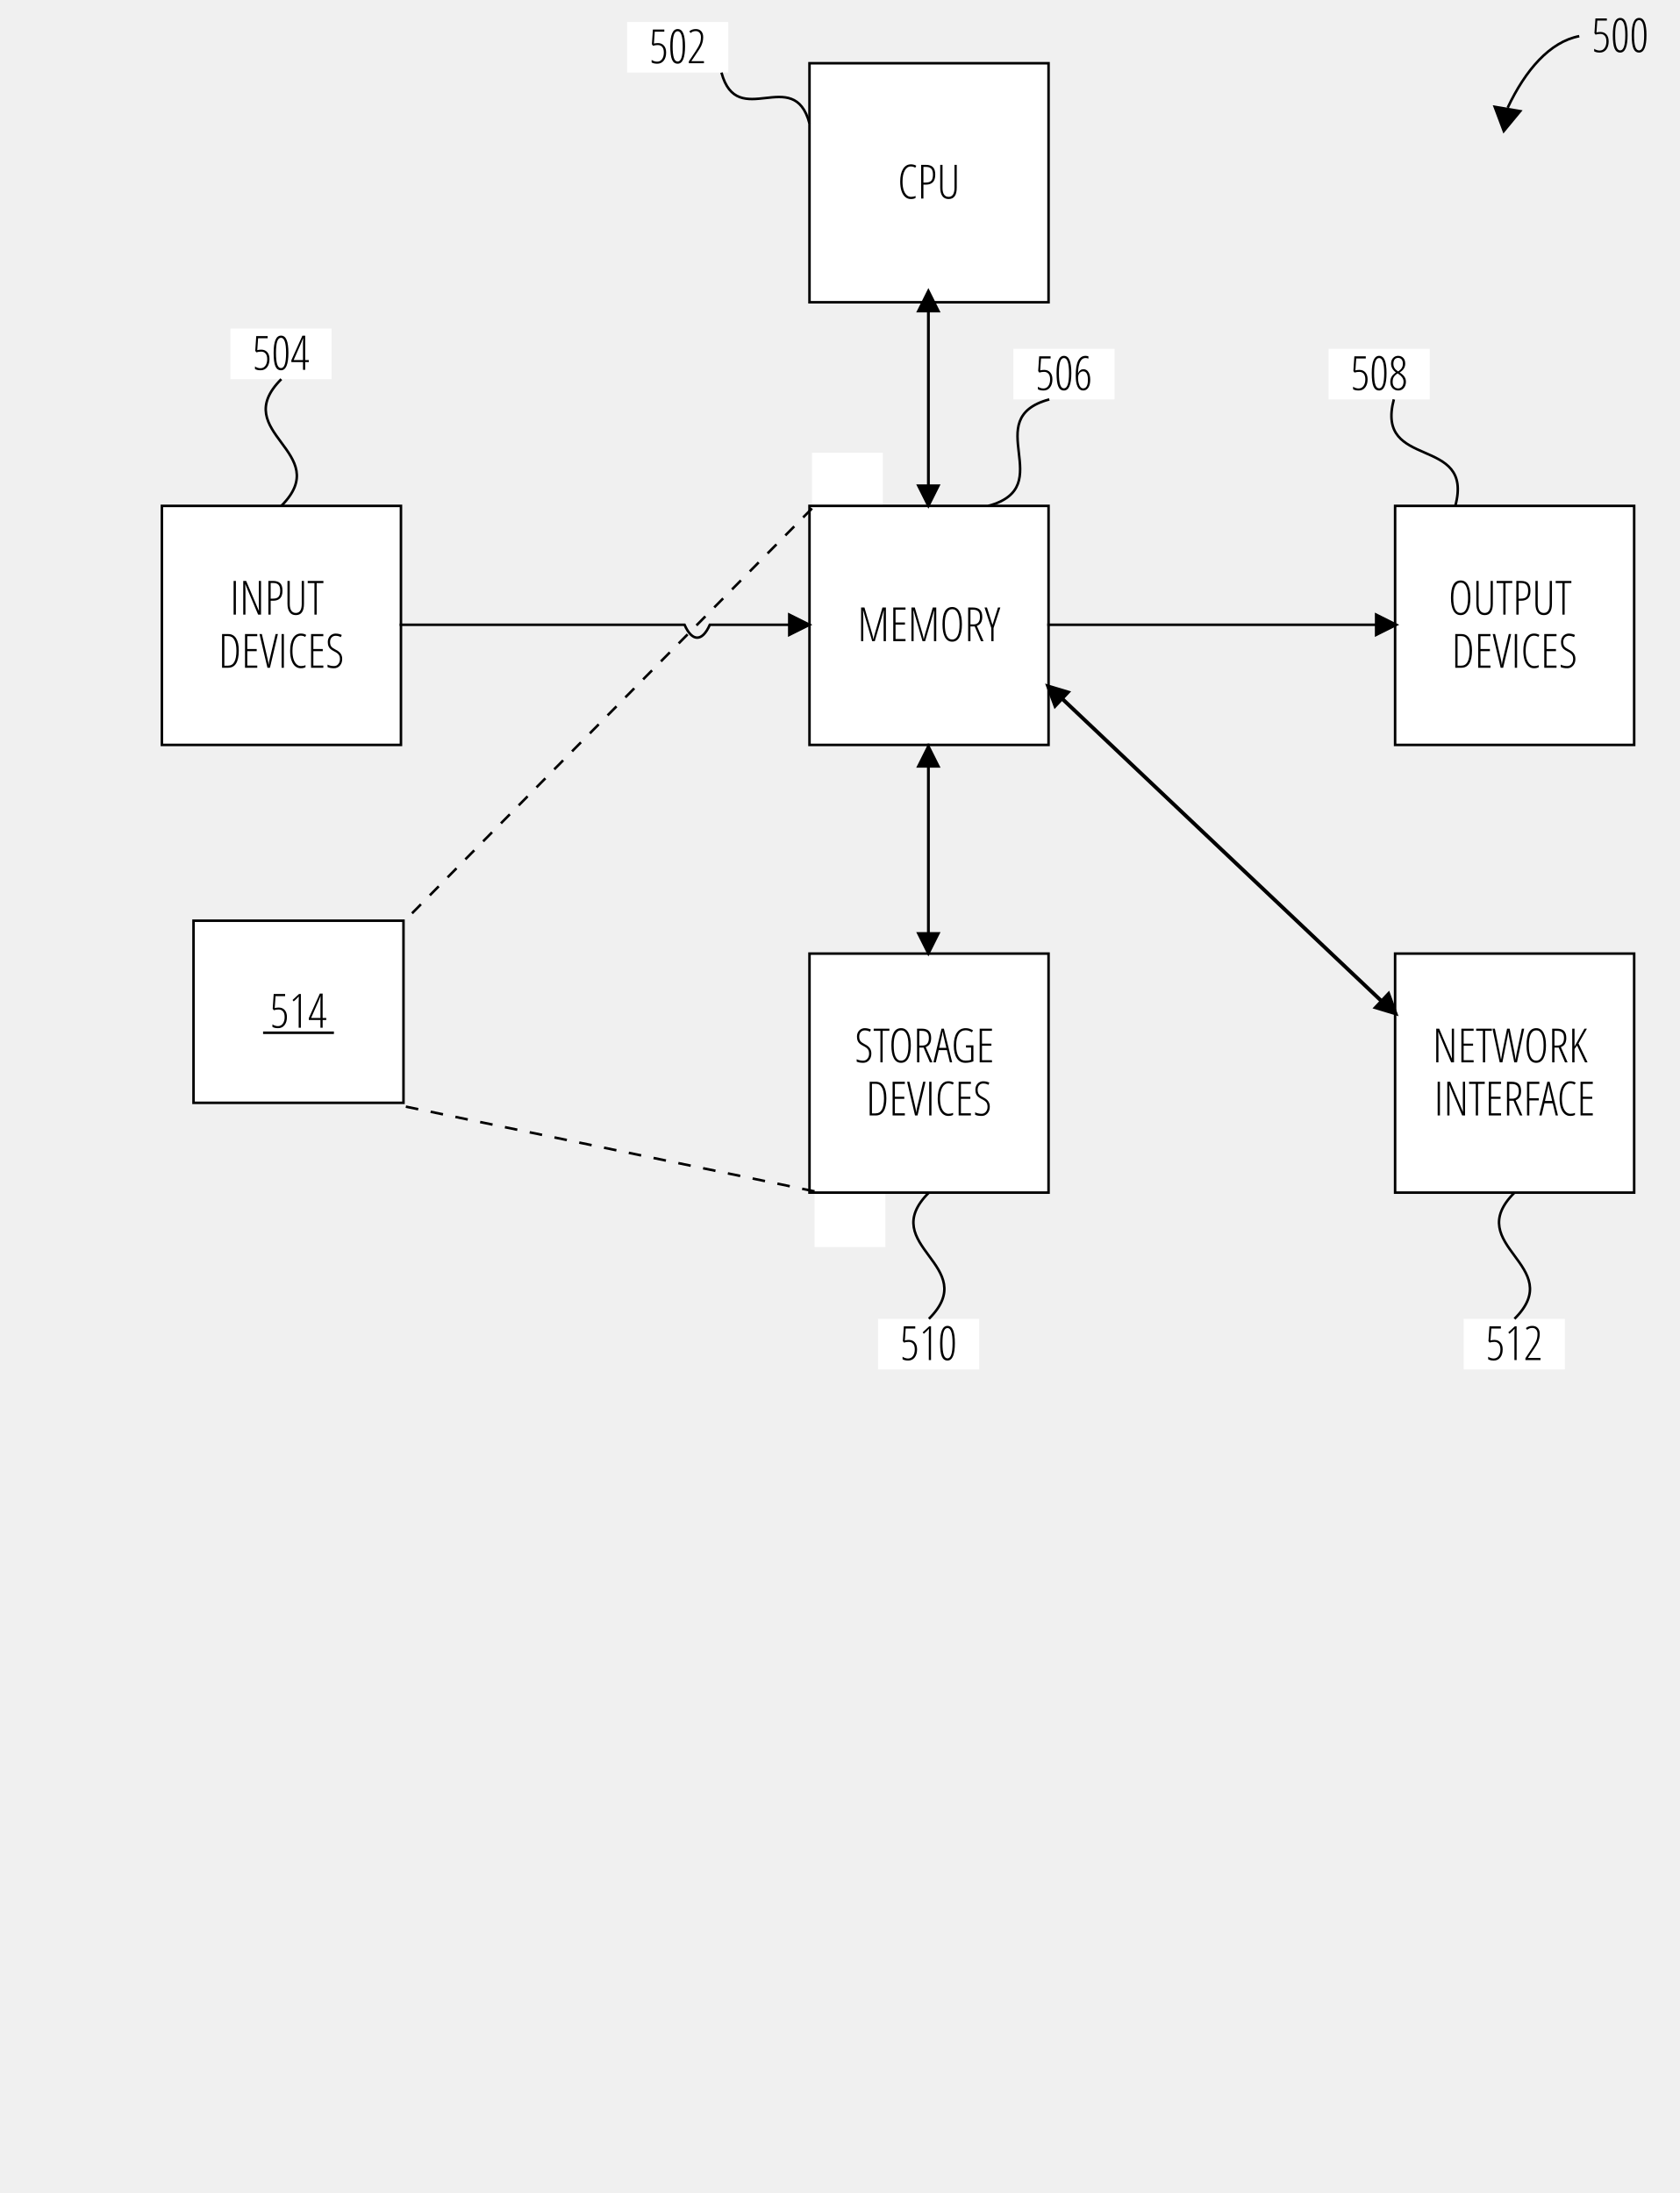
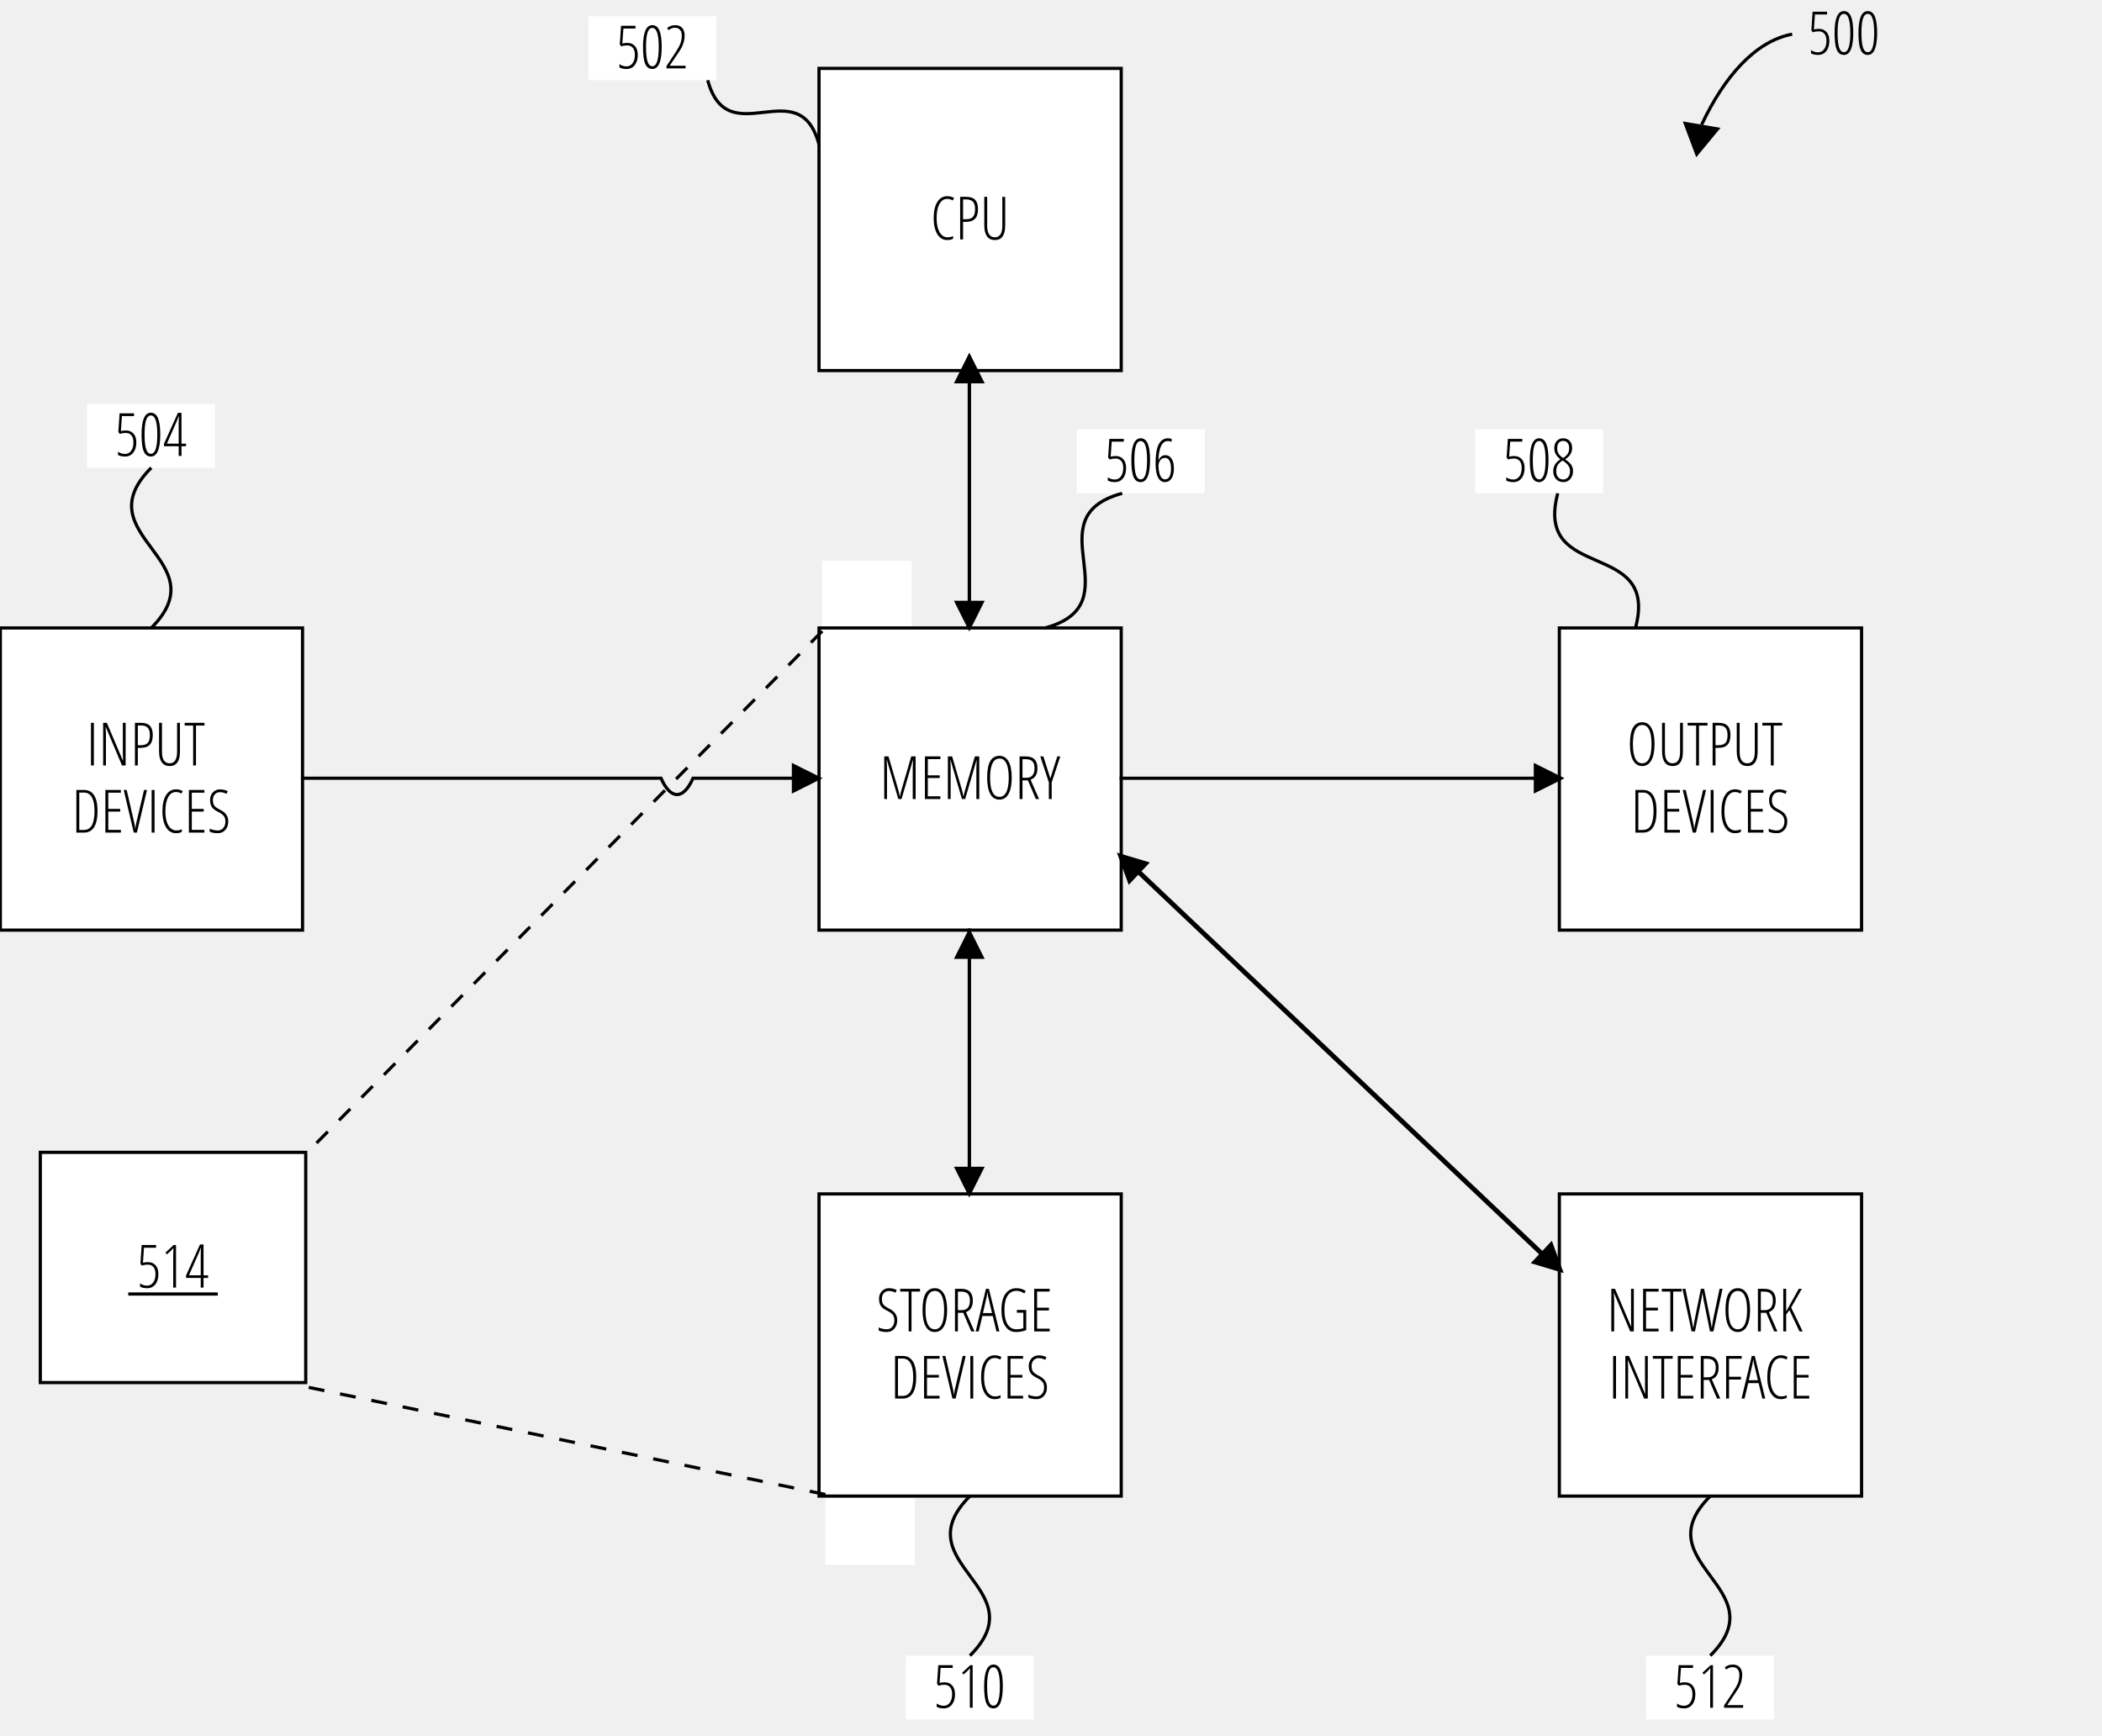
- <svg xmlns="http://www.w3.org/2000/svg" version="1.1" width="664" height="867">
+ <svg xmlns="http://www.w3.org/2000/svg" version="1.1" width="657.284" height="542.713" viewBox="63.9 3.613 657.284 542.713">
  <g>
    <g transform="translate(321,179)">
      <g>
        <g>
          <path d="M28,0H0v29h28V0L28,0z" stroke="none" stroke-dasharray="none" fill="#FFFFFF" />
          <rect x="1.2" y="1.3" width="25.6" height="26.4" fill="none" />
          <circle fill="none" cx="14" cy="0" r="0.1" />
          <circle fill="none" cx="20.9" cy="0" r="0.1" />
          <circle fill="none" cx="28" cy="7.3" r="0.1" />
          <circle fill="none" cx="28" cy="14.5" r="0.1" />
          <circle fill="none" cx="28" cy="21.7" r="0.1" />
          <circle fill="none" cx="20.9" cy="29" r="0.1" />
          <circle fill="none" cx="14" cy="29" r="0.1" />
          <circle fill="none" cx="7.1" cy="29" r="0.1" />
          <circle fill="none" cx="0" cy="21.7" r="0.1" />
          <circle fill="none" cx="0" cy="14.5" r="0.1" />
          <circle fill="none" cx="0" cy="7.3" r="0.1" />
          <circle fill="none" cx="7.1" cy="0" r="0.1" />
        </g>
      </g>
      <rect stroke="none" stroke-width="0" fill="#FFFFFF" x="0" y="0" width="0" height="0" transform="translate(27.9,14.4)" />
      <path stroke="#000000" fill="none" d="" />
      <text font-family="OpenSansCondensedLight" font-size="14pt" fill="black" transform="translate(27.9,14.4)" />
      <rect stroke-width="0" fill="none" width="25.6" height="26.4" transform="translate(1.2,1.3)" />
      <text font-family="OpenSansCondensedLight" font-size="14pt" fill="black" transform="translate(1.2,1.3)" text-anchor="middle">
        <tspan x="12.8" y="19.5"> </tspan>
      </text>
      <path stroke="#000000" fill="none" transform="translate(1.2,1.3)" d="M 0 0" />
    </g>
    <g transform="translate(322,464)">
      <g>
        <g>
          <path d="M28,0H0v29h28V0L28,0z" stroke="none" stroke-dasharray="none" fill="#FFFFFF" />
          <rect x="1.2" y="1.3" width="25.6" height="26.4" fill="none" />
          <circle fill="none" cx="14" cy="0" r="0.1" />
          <circle fill="none" cx="20.9" cy="0" r="0.1" />
          <circle fill="none" cx="28" cy="7.3" r="0.1" />
          <circle fill="none" cx="28" cy="14.5" r="0.1" />
          <circle fill="none" cx="28" cy="21.7" r="0.1" />
          <circle fill="none" cx="20.9" cy="29" r="0.1" />
          <circle fill="none" cx="14" cy="29" r="0.1" />
          <circle fill="none" cx="7.1" cy="29" r="0.1" />
          <circle fill="none" cx="0" cy="21.7" r="0.1" />
          <circle fill="none" cx="0" cy="14.5" r="0.1" />
          <circle fill="none" cx="0" cy="7.3" r="0.1" />
          <circle fill="none" cx="7.1" cy="0" r="0.1" />
        </g>
      </g>
      <rect stroke="none" stroke-width="0" fill="#FFFFFF" x="0" y="0" width="0" height="0" transform="translate(27.9,14.4)" />
      <path stroke="#000000" fill="none" d="" />
      <text font-family="OpenSansCondensedLight" font-size="14pt" fill="black" transform="translate(27.9,14.4)" />
      <rect stroke-width="0" fill="none" width="25.6" height="26.4" transform="translate(1.2,1.3)" />
      <text font-family="OpenSansCondensedLight" font-size="14pt" fill="black" transform="translate(1.2,1.3)" text-anchor="middle">
        <tspan x="12.8" y="19.5"> </tspan>
      </text>
      <path stroke="#000000" fill="none" transform="translate(1.2,1.3)" d="M 0 0" />
    </g>
    <g transform="translate(596,14.3)">
      <polygon fill="#000000" points="0,0 4.2,11.2 11.8,2" transform="translate(-5.9,27.3)" />
      <rect fill="none" width="1" height="1" transform="translate(33.3,-0.5)" />
      <g>
        <g>
          <rect x="0" y="0" width="28.3" height="28.3" opacity="0" />
          <path fill="none" stroke="#000000" stroke-width="1" d="M28.3,0C16.7,2.2,7,13.4,0,28.3" />
        </g>
      </g>
      <rect stroke="none" stroke-width="0" fill="#FFFFFF" x="0" y="0" width="0" height="0" />
      <path stroke="#000000" fill="none" />
      <text font-family="OpenSansCondensedLight" font-size="14pt" fill="black" transform="translate(0,0)" />
      <rect stroke-width="0" fill="none" width="1" height="1" transform="translate(33.3,-0.5)" />
      <text font-family="OpenSansCondensedLight" font-size="14pt" fill="black" text-decoration="none" transform="translate(33.3,-0.5)">
        <tspan x="0" y="6.8">500</tspan>
      </text>
      <path stroke="#000000" fill="none" transform="translate(33.3,-0.5)" />
    </g>
    <g transform="translate(320,25)">
      <g>
        <g>
          <path d="M94.5,0H0v94.5h94.5V0L94.5,0z" stroke="#000000" stroke-dasharray="none" fill="#FFFFFF" />
          <rect x="4.1" y="4.3" width="86.2" height="85.9" fill="none" />
          <circle fill="none" cx="47.2" cy="0" r="0.1" />
          <circle fill="none" cx="70.7" cy="0" r="0.1" />
          <circle fill="none" cx="94.5" cy="23.8" r="0.1" />
          <circle fill="none" cx="94.5" cy="47.2" r="0.1" />
          <circle fill="none" cx="94.5" cy="70.7" r="0.1" />
          <circle fill="none" cx="70.7" cy="94.5" r="0.1" />
          <circle fill="none" cx="47.2" cy="94.5" r="0.1" />
          <circle fill="none" cx="23.8" cy="94.5" r="0.1" />
          <circle fill="none" cx="0" cy="70.7" r="0.1" />
          <circle fill="none" cx="0" cy="47.2" r="0.1" />
          <circle fill="none" cx="0" cy="23.8" r="0.1" />
          <circle fill="none" cx="23.8" cy="0" r="0.1" />
        </g>
      </g>
      <rect stroke="none" stroke-width="1" fill="#FFFFFF" x="0" y="0" width="40" height="20" transform="translate(-72.1,-16.3)" />
      <path stroke="#000000" fill="none" d="M0,23.8 C-6.2,0.5 -28.5,27 -34.8 3.7" />
      <text font-family="OpenSansCondensedLight" font-size="14pt" fill="black" transform="translate(-72.1,-16.3)" text-anchor="middle">
        <tspan x="20" y="16.3">502</tspan>
      </text>
      <rect stroke-width="0" fill="none" width="86.2" height="85.9" transform="translate(4.1,4.3)" />
      <text font-family="OpenSansCondensedLight" font-size="14pt" fill="black" transform="translate(4.1,4.3)" text-anchor="middle">
        <tspan x="43.1" y="49.2">CPU</tspan>
      </text>
      <path stroke="#000000" fill="none" transform="translate(4.1,4.3)" d="M 0 0" />
    </g>
    <g transform="translate(64,200)">
      <g>
        <g>
          <path d="M94.5,0H0v94.5h94.5V0L94.5,0z" stroke="#000000" stroke-dasharray="none" fill="#FFFFFF" />
          <rect x="4.1" y="4.3" width="86.2" height="85.9" fill="none" />
          <circle fill="none" cx="47.2" cy="0" r="0.1" />
          <circle fill="none" cx="70.7" cy="0" r="0.1" />
          <circle fill="none" cx="94.5" cy="23.8" r="0.1" />
          <circle fill="none" cx="94.5" cy="47.2" r="0.1" />
          <circle fill="none" cx="94.5" cy="70.7" r="0.1" />
          <circle fill="none" cx="70.7" cy="94.5" r="0.1" />
          <circle fill="none" cx="47.2" cy="94.5" r="0.1" />
          <circle fill="none" cx="23.8" cy="94.5" r="0.1" />
          <circle fill="none" cx="0" cy="70.7" r="0.1" />
          <circle fill="none" cx="0" cy="47.2" r="0.1" />
          <circle fill="none" cx="0" cy="23.8" r="0.1" />
          <circle fill="none" cx="23.8" cy="0" r="0.1" />
        </g>
      </g>
      <rect stroke="none" stroke-width="1" fill="#FFFFFF" x="0" y="0" width="40" height="20" transform="translate(27.1,-70.1)" />
      <path stroke="#000000" fill="none" d="M47.2,0 C68.5,-21.3 25.9,-28.8 47.2 -50.1" />
      <text font-family="OpenSansCondensedLight" font-size="14pt" fill="black" transform="translate(27.1,-70.1)" text-anchor="middle">
        <tspan x="20" y="16.3">504</tspan>
      </text>
      <rect stroke-width="0" fill="none" width="86.2" height="85.9" transform="translate(4.1,4.3)" />
      <text font-family="OpenSansCondensedLight" font-size="14pt" fill="black" transform="translate(4.1,4.3)" text-anchor="middle">
        <tspan x="43.1" y="38.7">INPUT</tspan>
        <tspan x="43.1" y="59.7">DEVICES</tspan>
      </text>
      <path stroke="#000000" fill="none" transform="translate(4.1,4.3)" d="M 0 0" />
    </g>
    <g transform="translate(320,200)">
      <g>
        <g>
          <path d="M94.5,0H0v94.5h94.5V0L94.5,0z" stroke="#000000" stroke-dasharray="none" fill="#FFFFFF" />
          <rect x="4.1" y="4.3" width="86.2" height="85.9" fill="none" />
          <circle fill="none" cx="47.2" cy="0" r="0.1" />
          <circle fill="none" cx="70.7" cy="0" r="0.1" />
          <circle fill="none" cx="94.5" cy="23.8" r="0.1" />
          <circle fill="none" cx="94.5" cy="47.2" r="0.1" />
          <circle fill="none" cx="94.5" cy="70.7" r="0.1" />
          <circle fill="none" cx="70.7" cy="94.5" r="0.1" />
          <circle fill="none" cx="47.2" cy="94.5" r="0.1" />
          <circle fill="none" cx="23.8" cy="94.5" r="0.1" />
          <circle fill="none" cx="0" cy="70.7" r="0.1" />
          <circle fill="none" cx="0" cy="47.2" r="0.1" />
          <circle fill="none" cx="0" cy="23.8" r="0.1" />
          <circle fill="none" cx="23.8" cy="0" r="0.1" />
        </g>
      </g>
      <rect stroke="none" stroke-width="1" fill="#FFFFFF" x="0" y="0" width="40" height="20" transform="translate(80.6,-62.1)" />
      <path stroke="#000000" fill="none" d="M70.7,0 C98.8,-7.6 66.7,-34.5 94.8 -42.1" />
      <text font-family="OpenSansCondensedLight" font-size="14pt" fill="black" transform="translate(80.6,-62.1)" text-anchor="middle">
        <tspan x="20" y="16.3">506</tspan>
      </text>
      <rect stroke-width="0" fill="none" width="86.2" height="85.9" transform="translate(4.1,4.3)" />
      <text font-family="OpenSansCondensedLight" font-size="14pt" fill="black" transform="translate(4.1,4.3)" text-anchor="middle">
        <tspan x="43.1" y="49.2">MEMORY</tspan>
      </text>
      <path stroke="#000000" fill="none" transform="translate(4.1,4.3)" d="M 0 0" />
    </g>
    <g transform="translate(551.5,200)">
      <g>
        <g>
          <path d="M94.5,0H0v94.5h94.5V0L94.5,0z" stroke="#000000" stroke-dasharray="none" fill="#FFFFFF" />
          <rect x="4.1" y="4.3" width="86.2" height="85.9" fill="none" />
          <circle fill="none" cx="47.2" cy="0" r="0.1" />
          <circle fill="none" cx="70.7" cy="0" r="0.1" />
          <circle fill="none" cx="94.5" cy="23.8" r="0.1" />
          <circle fill="none" cx="94.5" cy="47.2" r="0.1" />
          <circle fill="none" cx="94.5" cy="70.7" r="0.1" />
          <circle fill="none" cx="70.7" cy="94.5" r="0.1" />
          <circle fill="none" cx="47.2" cy="94.5" r="0.1" />
          <circle fill="none" cx="23.8" cy="94.5" r="0.1" />
          <circle fill="none" cx="0" cy="70.7" r="0.1" />
          <circle fill="none" cx="0" cy="47.2" r="0.1" />
          <circle fill="none" cx="0" cy="23.8" r="0.1" />
          <circle fill="none" cx="23.8" cy="0" r="0.1" />
        </g>
      </g>
      <rect stroke="none" stroke-width="1" fill="#FFFFFF" x="0" y="0" width="40" height="20" transform="translate(-26.3,-62.1)" />
      <path stroke="#000000" fill="none" d="M23.8,0 C31.4,-28.2 -8,-13.9 -0.5 -42.1" />
      <text font-family="OpenSansCondensedLight" font-size="14pt" fill="black" transform="translate(-26.3,-62.1)" text-anchor="middle">
        <tspan x="20" y="16.3">508</tspan>
      </text>
      <rect stroke-width="0" fill="none" width="86.2" height="85.9" transform="translate(4.1,4.3)" />
      <text font-family="OpenSansCondensedLight" font-size="14pt" fill="black" transform="translate(4.1,4.3)" text-anchor="middle">
        <tspan x="43.1" y="38.7">OUTPUT</tspan>
        <tspan x="43.1" y="59.7">DEVICES</tspan>
      </text>
      <path stroke="#000000" fill="none" transform="translate(4.1,4.3)" d="M 0 0" />
    </g>
    <g transform="translate(320,377)">
      <g>
        <g>
          <path d="M94.5,0H0v94.5h94.5V0L94.5,0z" stroke="#000000" stroke-dasharray="none" fill="#FFFFFF" />
          <rect x="4.1" y="4.3" width="86.2" height="85.9" fill="none" />
          <circle fill="none" cx="47.2" cy="0" r="0.1" />
          <circle fill="none" cx="70.7" cy="0" r="0.1" />
          <circle fill="none" cx="94.5" cy="23.8" r="0.1" />
          <circle fill="none" cx="94.5" cy="47.2" r="0.1" />
          <circle fill="none" cx="94.5" cy="70.7" r="0.1" />
          <circle fill="none" cx="70.7" cy="94.5" r="0.1" />
          <circle fill="none" cx="47.2" cy="94.5" r="0.1" />
          <circle fill="none" cx="23.8" cy="94.5" r="0.1" />
          <circle fill="none" cx="0" cy="70.7" r="0.1" />
          <circle fill="none" cx="0" cy="47.2" r="0.1" />
          <circle fill="none" cx="0" cy="23.8" r="0.1" />
          <circle fill="none" cx="23.8" cy="0" r="0.1" />
        </g>
      </g>
      <rect stroke="none" stroke-width="1" fill="#FFFFFF" x="0" y="0" width="40" height="20" transform="translate(27.1,144.4)" />
      <path stroke="#000000" fill="none" d="M47.2,94.5 C26,115.6 68.4,123.3 47.2 144.4" />
      <text font-family="OpenSansCondensedLight" font-size="14pt" fill="black" transform="translate(27.1,144.4)" text-anchor="middle">
        <tspan x="20" y="16.3">510</tspan>
      </text>
      <rect stroke-width="0" fill="none" width="86.2" height="85.9" transform="translate(4.1,4.3)" />
      <text font-family="OpenSansCondensedLight" font-size="14pt" fill="black" transform="translate(4.1,4.3)" text-anchor="middle">
        <tspan x="43.1" y="38.7">STORAGE</tspan>
        <tspan x="43.1" y="59.7">DEVICES</tspan>
      </text>
      <path stroke="#000000" fill="none" transform="translate(4.1,4.3)" d="M 0 0" />
    </g>
    <g transform="translate(551.5,377)">
      <g>
        <g>
          <path d="M94.5,0H0v94.5h94.5V0L94.5,0z" stroke="#000000" stroke-dasharray="none" fill="#FFFFFF" />
          <rect x="4.1" y="4.3" width="86.2" height="85.9" fill="none" />
          <circle fill="none" cx="47.2" cy="0" r="0.1" />
          <circle fill="none" cx="70.7" cy="0" r="0.1" />
          <circle fill="none" cx="94.5" cy="23.8" r="0.1" />
          <circle fill="none" cx="94.5" cy="47.2" r="0.1" />
          <circle fill="none" cx="94.5" cy="70.7" r="0.1" />
          <circle fill="none" cx="70.7" cy="94.5" r="0.1" />
          <circle fill="none" cx="47.2" cy="94.5" r="0.1" />
          <circle fill="none" cx="23.8" cy="94.5" r="0.1" />
          <circle fill="none" cx="0" cy="70.7" r="0.1" />
          <circle fill="none" cx="0" cy="47.2" r="0.1" />
          <circle fill="none" cx="0" cy="23.8" r="0.1" />
          <circle fill="none" cx="23.8" cy="0" r="0.1" />
        </g>
      </g>
      <rect stroke="none" stroke-width="1" fill="#FFFFFF" x="0" y="0" width="40" height="20" transform="translate(27.1,144.4)" />
      <path stroke="#000000" fill="none" d="M47.2,94.5 C26,115.6 68.4,123.3 47.2 144.4" />
      <text font-family="OpenSansCondensedLight" font-size="14pt" fill="black" transform="translate(27.1,144.4)" text-anchor="middle">
        <tspan x="20" y="16.3">512</tspan>
      </text>
      <rect stroke-width="0" fill="none" width="86.2" height="85.9" transform="translate(4.1,4.3)" />
      <text font-family="OpenSansCondensedLight" font-size="14pt" fill="black" transform="translate(4.1,4.3)" text-anchor="middle">
        <tspan x="43.1" y="38.7">NETWORK</tspan>
        <tspan x="43.1" y="59.7">INTERFACE</tspan>
      </text>
      <path stroke="#000000" fill="none" transform="translate(4.1,4.3)" d="M 0 0" />
    </g>
    <g>
      <path stroke="black" stroke-dasharray="none" d="M 158 247 L 270.6 247 C 273.6 253.8 277.6 253.8 280.6 247 L 312 247" fill="none" />
      <path fill="black" stroke="black" d="" transform="translate(158,247) scale(1,1) rotate(0)" />
      <path fill="black" stroke="black" d="M 8 0 L 0 4 L 8 8 z" transform="translate(320,251) scale(1,1) rotate(-180)" />
      <g>
        <g label-idx="0" cursor="move" transform="translate(237.5, 247)">
          <rect fill="white" rx="3" ry="3" x="0" y="0" width="0" height="0" />
          <text text-anchor="middle" font-size="14pt" font-family="OpenSansCondensedLight" y="0.8em" display="none" xml:space="preserve" transform="translate(0,0)" />
        </g>
      </g>
    </g>
    <g>
      <path stroke="black" stroke-dasharray="none" d="M 414 247 544 247" fill="none" />
      <path fill="black" stroke="black" d="" transform="translate(414,247) scale(1,1) rotate(0)" />
      <path fill="black" stroke="black" d="M 8 0 L 0 4 L 8 8 z" transform="translate(552,251) scale(1,1) rotate(-180)" />
      <g>
        <g label-idx="0" cursor="move" transform="translate(479, 247)">
          <rect fill="white" rx="3" ry="3" x="0" y="0" width="0" height="0" />
          <text text-anchor="middle" font-size="14pt" font-family="OpenSansCondensedLight" y="0.8em" display="none" xml:space="preserve" transform="translate(0,0)" />
        </g>
      </g>
    </g>
    <g>
      <path stroke="black" stroke-dasharray="none" d="M 367 119 367 192" fill="none" />
      <path fill="black" stroke="black" d="" transform="translate(367,119) scale(1,1) rotate(-270)" />
      <path fill="black" stroke="black" d="M 8 0 L 0 4 L 8 8 z" transform="translate(363,200) scale(1,1) rotate(-90)" />
      <g>
        <g label-idx="0" cursor="move" transform="translate(367, 155.5)">
          <rect fill="white" rx="3" ry="3" x="0" y="0" width="0" height="0" />
          <text text-anchor="middle" font-size="14pt" font-family="OpenSansCondensedLight" y="0.8em" display="none" xml:space="preserve" transform="translate(0,0)" />
        </g>
      </g>
    </g>
    <g>
      <path stroke="black" stroke-dasharray="none" d="M 367 294 367 369" fill="none" />
      <path fill="black" stroke="black" d="" transform="translate(367,294) scale(1,1) rotate(-270)" />
      <path fill="black" stroke="black" d="M 8 0 L 0 4 L 8 8 z" transform="translate(363,377) scale(1,1) rotate(-90)" />
      <g>
        <g label-idx="0" cursor="move" transform="translate(367, 331.5)">
          <rect fill="white" rx="3" ry="3" x="0" y="0" width="0" height="0" />
          <text text-anchor="middle" font-size="14pt" font-family="OpenSansCondensedLight" y="0.8em" display="none" xml:space="preserve" transform="translate(0,0)" />
        </g>
      </g>
    </g>
    <g>
      <path stroke="black" stroke-dasharray="none" d="M 367 377 367 303" fill="none" />
      <path fill="black" stroke="black" d="" transform="translate(367,377) scale(1,1) rotate(-90)" />
      <path fill="black" stroke="black" d="M 8 0 L 0 4 L 8 8 z" transform="translate(371,295) scale(1,1) rotate(-270)" />
      <g>
        <g label-idx="0" cursor="move" transform="translate(367, 340)">
          <rect fill="white" rx="3" ry="3" x="0" y="0" width="0" height="0" />
          <text text-anchor="middle" font-size="14pt" font-family="OpenSansCondensedLight" y="0.8em" display="none" xml:space="preserve" transform="translate(0,0)" />
        </g>
      </g>
    </g>
    <g>
      <path stroke="black" stroke-dasharray="none" d="M 367 200 367 123" fill="none" />
      <path fill="black" stroke="black" d="" transform="translate(367,200) scale(1,1) rotate(-90)" />
      <path fill="black" stroke="black" d="M 8 0 L 0 4 L 8 8 z" transform="translate(371,115) scale(1,1) rotate(-270)" />
      <g>
        <g label-idx="0" cursor="move" transform="translate(367, 161.5)">
          <rect fill="white" rx="3" ry="3" x="0" y="0" width="0" height="0" />
          <text text-anchor="middle" font-size="14pt" font-family="OpenSansCondensedLight" y="0.8em" display="none" xml:space="preserve" transform="translate(0,0)" />
        </g>
      </g>
    </g>
    <g>
      <path stroke="black" stroke-dasharray="none" d="M 414 271 546 396" fill="none" />
      <path fill="black" stroke="black" d="" transform="translate(414,271) scale(1,1) rotate(43.3)" />
      <path fill="black" stroke="black" d="M 8 0 L 0 4 L 8 8 z" transform="translate(549.3,403.9) scale(1,1) rotate(-136.7)" />
      <g>
        <g label-idx="0" cursor="move" transform="translate(480, 333.5)">
          <rect fill="white" rx="3" ry="3" x="0" y="0" width="0" height="0" />
          <text text-anchor="middle" font-size="14pt" font-family="OpenSansCondensedLight" y="0.8em" display="none" xml:space="preserve" transform="translate(0,0)" />
        </g>
      </g>
    </g>
    <g>
      <path stroke="black" stroke-dasharray="none" d="M 552 401 420 276" fill="none" />
      <path fill="black" stroke="black" d="" transform="translate(552,401) scale(1,1) rotate(-136.7)" />
      <path fill="black" stroke="black" d="M 8 0 L 0 4 L 8 8 z" transform="translate(416.7,268.1) scale(1,1) rotate(43.3)" />
      <g>
        <g label-idx="0" cursor="move" transform="translate(486, 338.5)">
          <rect fill="white" rx="3" ry="3" x="0" y="0" width="0" height="0" />
          <text text-anchor="middle" font-size="14pt" font-family="OpenSansCondensedLight" y="0.8em" display="none" xml:space="preserve" transform="translate(0,0)" />
        </g>
      </g>
    </g>
    <g>
      <path stroke="black" stroke-dasharray="5,5" d="M 321 201 160 364" fill="none" />
      <path fill="black" stroke="black" d="" transform="translate(321,201) scale(1,1) rotate(-225.4)" />
      <path fill="black" stroke="black" d="" transform="translate(160,364) scale(1,1) rotate(-45.4)" />
      <g>
        <g label-idx="0" cursor="move" transform="translate(240.5, 282.5)">
          <rect fill="white" rx="3" ry="3" x="0" y="0" width="0" height="0" />
          <text text-anchor="middle" font-size="14pt" font-family="OpenSansCondensedLight" y="0.8em" display="none" xml:space="preserve" transform="translate(0,0)" />
        </g>
      </g>
    </g>
    <g>
      <path stroke="black" stroke-dasharray="5,5" d="M 322 471 158 437" fill="none" />
      <path fill="black" stroke="black" d="" transform="translate(322,471) scale(1,1) rotate(-168.3)" />
      <path fill="black" stroke="black" d="" transform="translate(158,437) scale(1,1) rotate(11.7)" />
      <g>
        <g label-idx="0" cursor="move" transform="translate(240, 454)">
          <rect fill="white" rx="3" ry="3" x="0" y="0" width="0" height="0" />
          <text text-anchor="middle" font-size="14pt" font-family="OpenSansCondensedLight" y="0.8em" display="none" xml:space="preserve" transform="translate(0,0)" />
        </g>
      </g>
    </g>
    <g transform="translate(76.5,364)">
      <g>
        <g>
          <path d="M83,0H0v72h83V0L83,0z" stroke="#000000" stroke-dasharray="none" fill="#FFFFFF" />
          <rect x="3.6" y="3.3" width="75.7" height="65.4" fill="none" />
          <circle fill="none" cx="41.5" cy="0" r="0.1" />
          <circle fill="none" cx="62.1" cy="0" r="0.1" />
          <circle fill="none" cx="83" cy="18.2" r="0.1" />
          <circle fill="none" cx="83" cy="36" r="0.1" />
          <circle fill="none" cx="83" cy="53.8" r="0.1" />
          <circle fill="none" cx="62.1" cy="72" r="0.1" />
          <circle fill="none" cx="41.5" cy="72" r="0.1" />
          <circle fill="none" cx="20.9" cy="72" r="0.1" />
          <circle fill="none" cx="0" cy="53.8" r="0.1" />
          <circle fill="none" cx="0" cy="36" r="0.1" />
          <circle fill="none" cx="0" cy="18.2" r="0.1" />
          <circle fill="none" cx="20.9" cy="0" r="0.1" />
        </g>
      </g>
      <rect stroke="none" stroke-width="0" fill="#FFFFFF" x="0" y="0" width="0" height="0" transform="translate(82.9,35.9)" />
      <path stroke="#000000" fill="none" d="" />
      <text font-family="OpenSansCondensedLight" font-size="14pt" fill="black" transform="translate(82.9,35.9)" />
      <rect stroke-width="0" fill="none" width="75.7" height="65.4" transform="translate(3.6,3.3)" />
      <text font-family="OpenSansCondensedLight" font-size="14pt" fill="black" transform="translate(3.6,3.3)" text-anchor="middle">
        <tspan x="37.9" y="39"> 514</tspan>
      </text>
      <path stroke="#000000" fill="none" transform="translate(3.6,3.3)" d="M 23.9 41 51.9 41" />
    </g>
  </g>
  <defs />
</svg>
